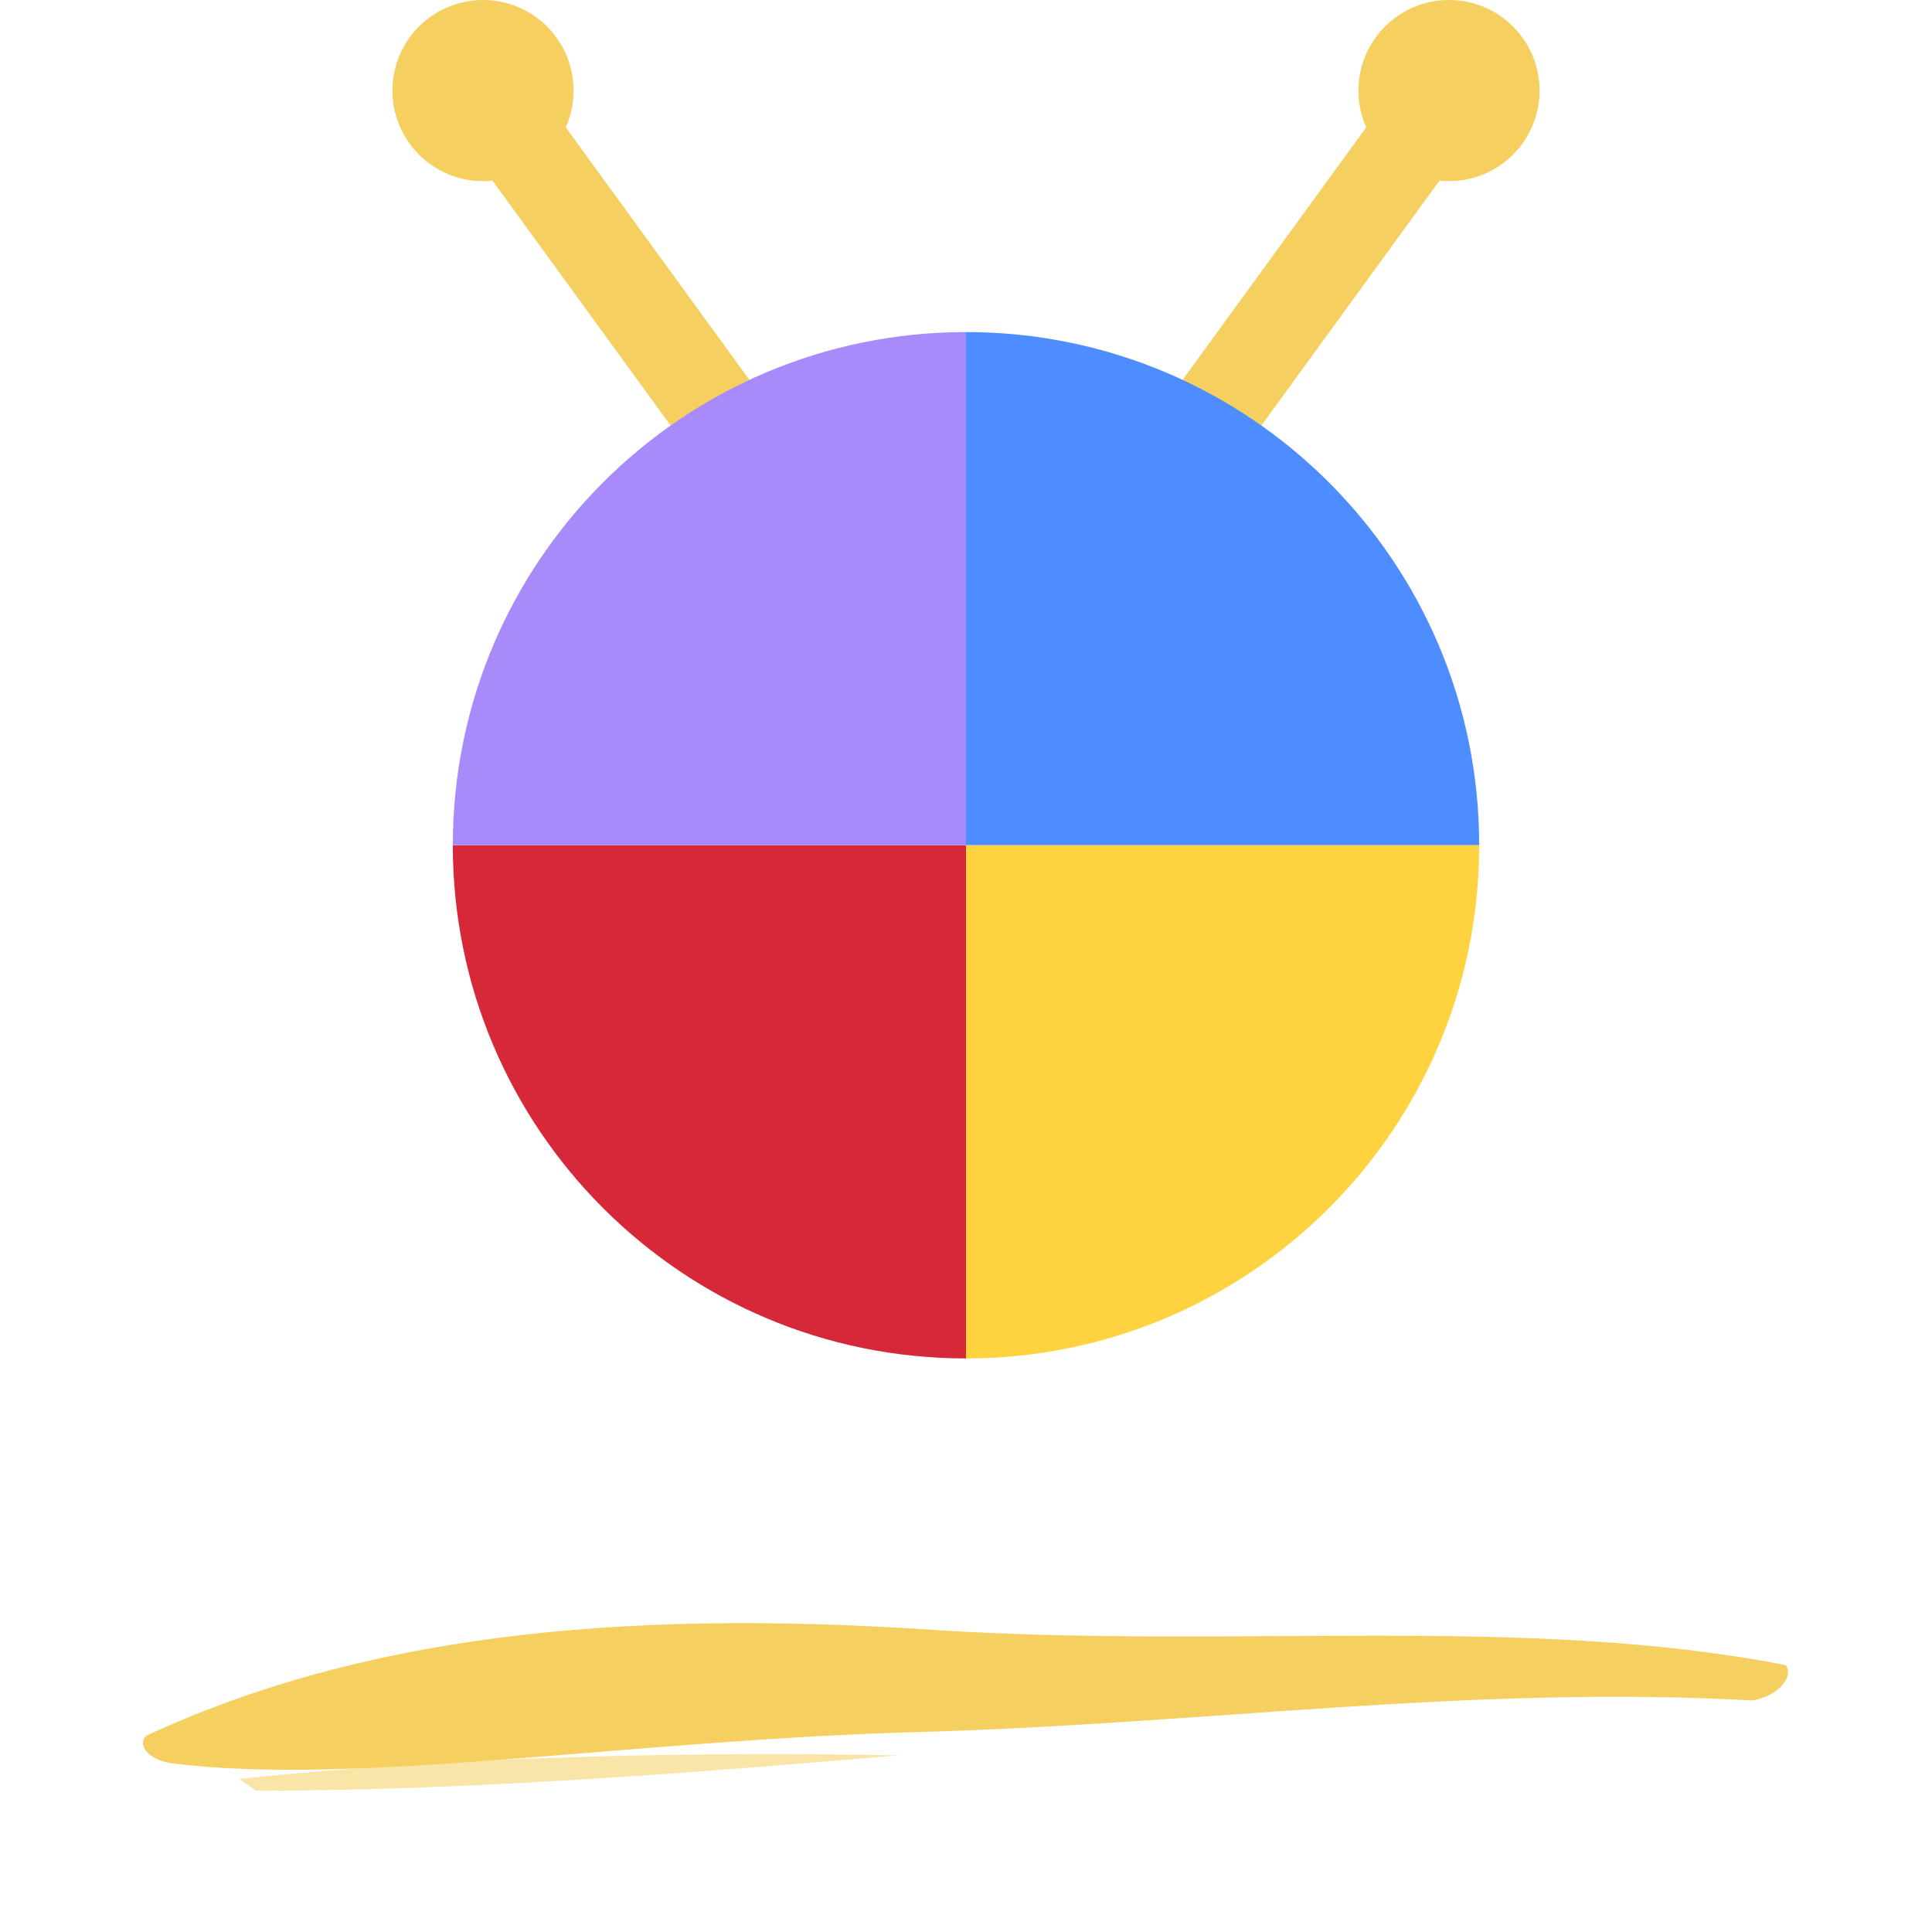
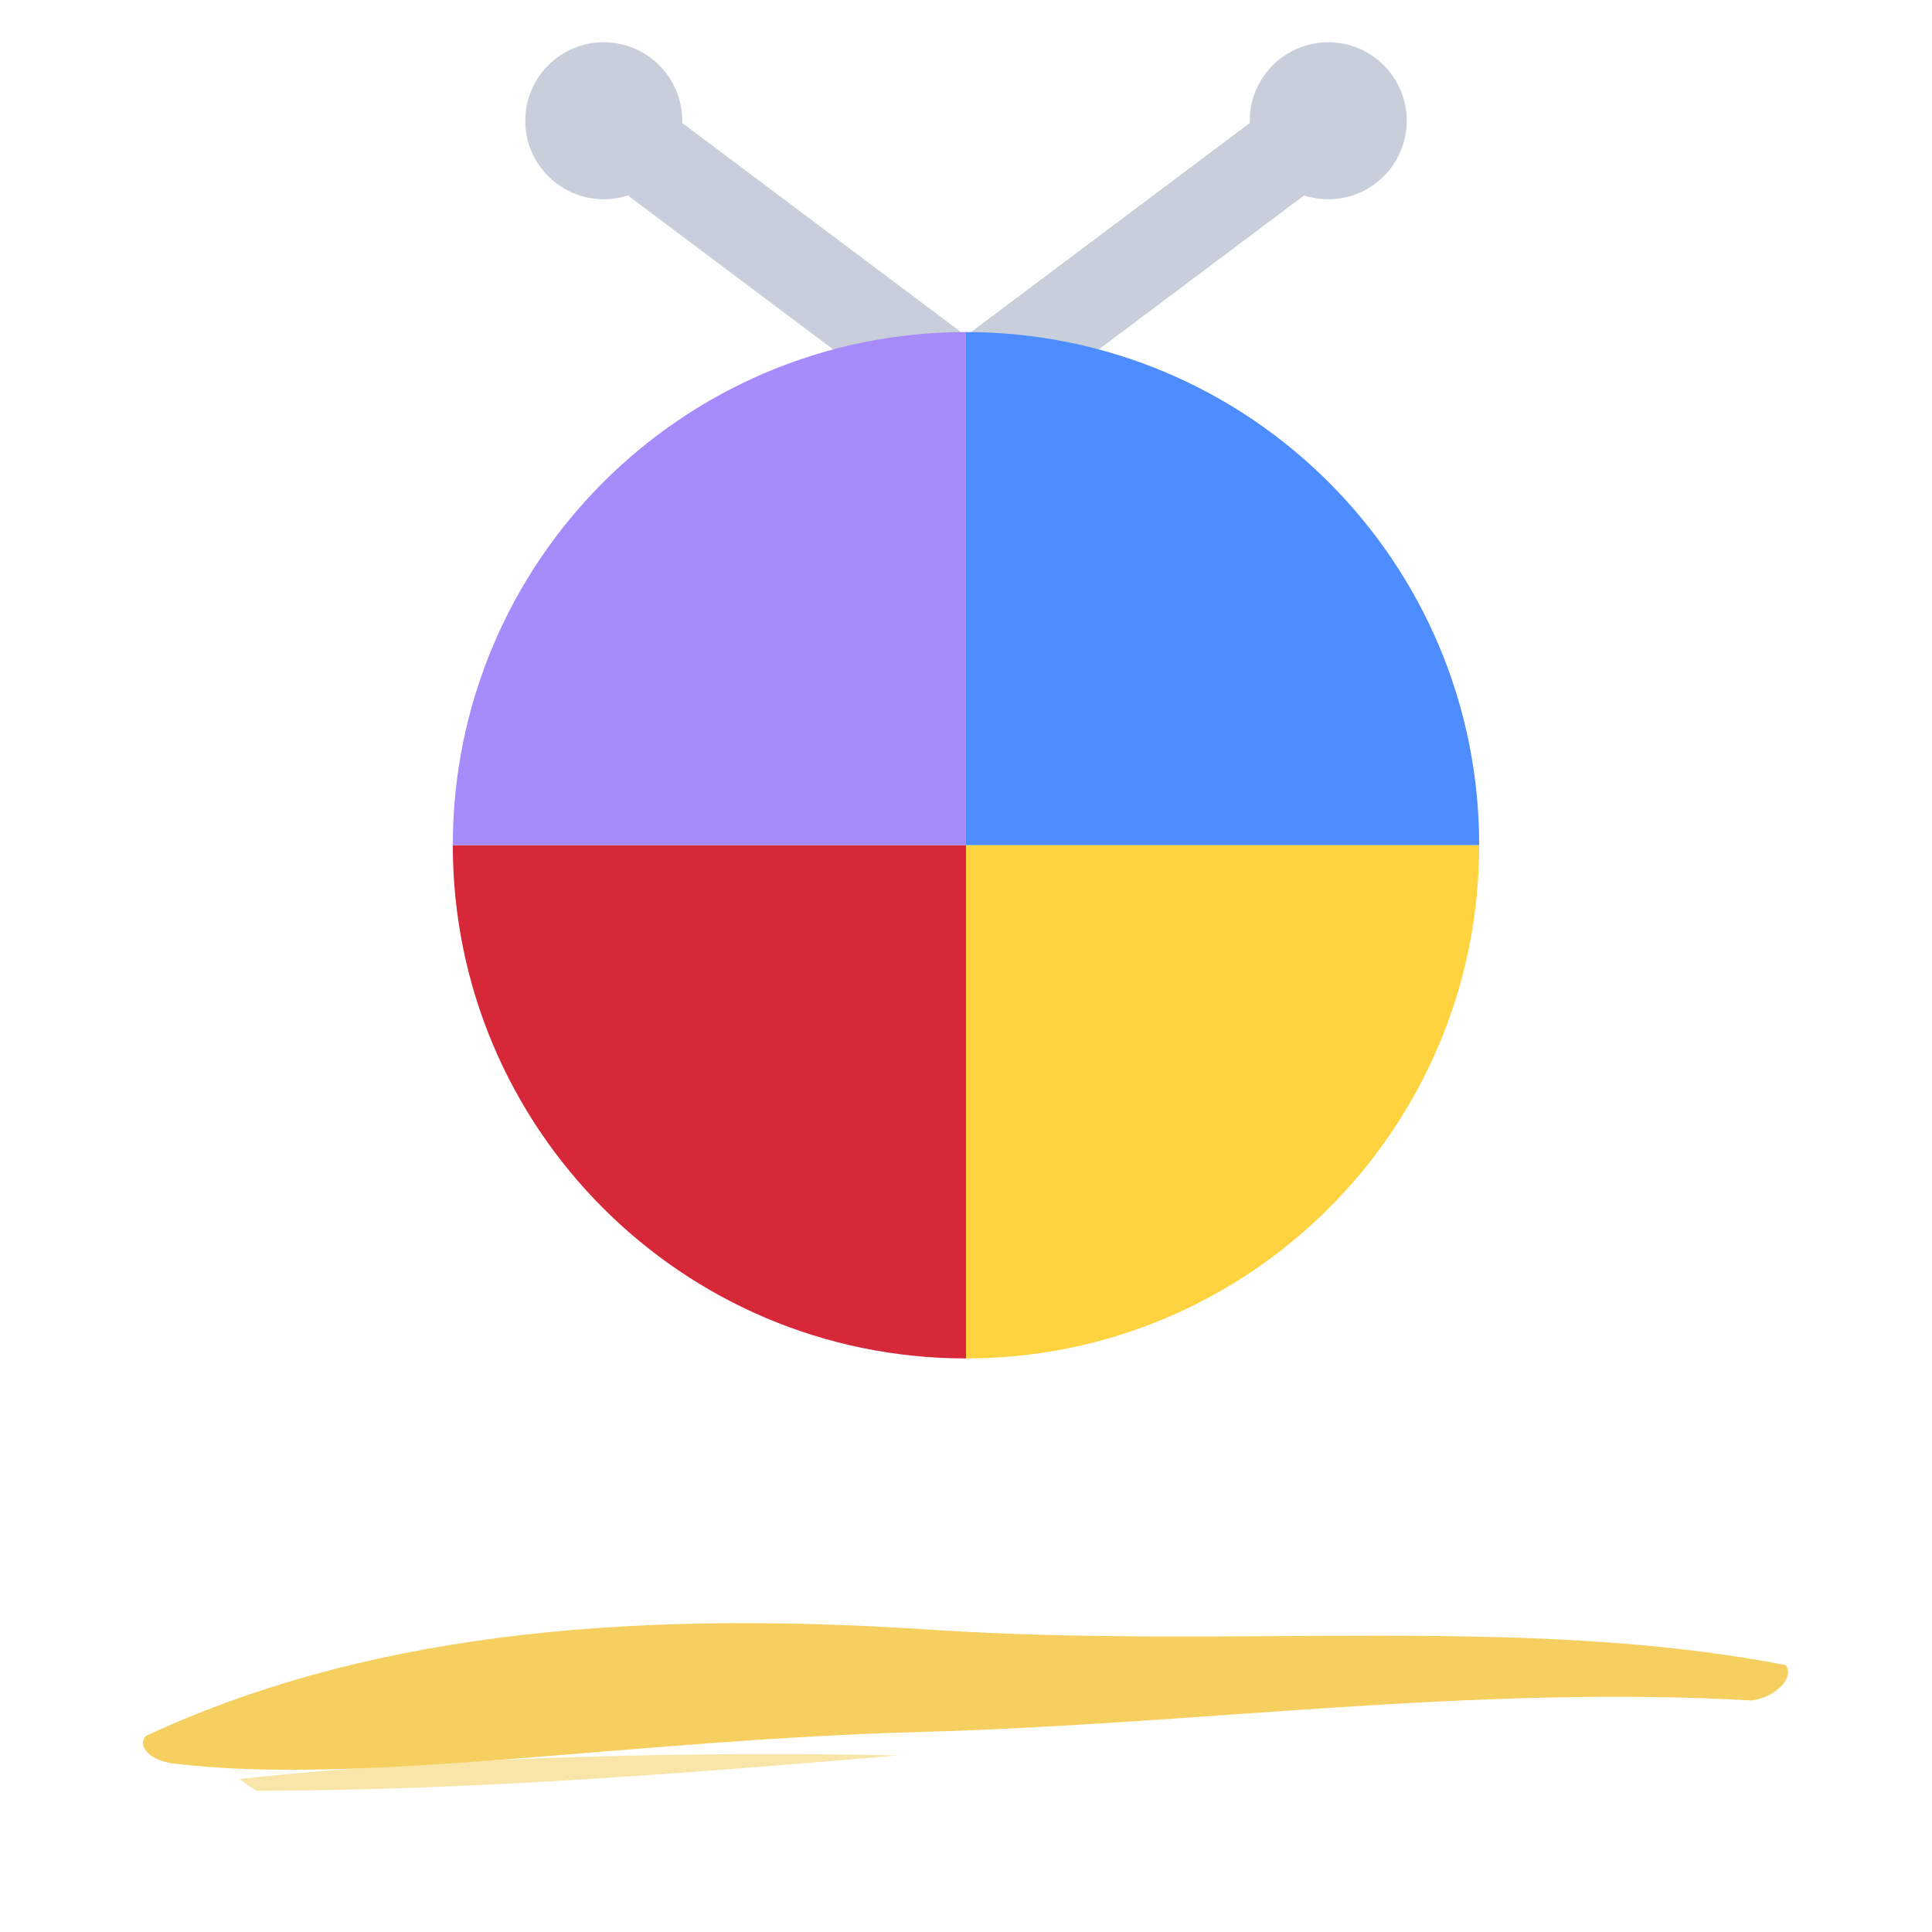
<svg xmlns="http://www.w3.org/2000/svg" viewBox="0 0 64 64">
-   <line x1="24" y1="14" x2="16" y2="3" stroke="#f5d061" stroke-width="3" stroke-linecap="round" />
-   <line x1="40" y1="14" x2="48" y2="3" stroke="#f5d061" stroke-width="3" stroke-linecap="round" />
-   <circle cx="16" cy="3" r="3" fill="#f5d061" />
-   <circle cx="48" cy="3" r="3" fill="#f5d061" />
+   <line x1="32" y1="13" x2="20" y2="4" stroke="#c9cfda" stroke-width="3" stroke-linecap="round" />
+   <line x1="32" y1="13" x2="44" y2="4" stroke="#c9cfda" stroke-width="3" stroke-linecap="round" />
+   <circle cx="20" cy="4" r="2.6" fill="#c9cfda" />
+   <circle cx="44" cy="4" r="2.6" fill="#c9cfda" />
  <path d="M32 28 L32 11 A17 17 0 0 1 49 28 Z" fill="#4d8dff" />
  <path d="M32 28 L49 28 A17 17 0 0 1 32 45 Z" fill="#ffd23f" />
  <path d="M32 28 L32 45 A17 17 0 0 1 15 28 Z" fill="#d62839" />
  <path d="M32 28 L15 28 A17 17 0 0 1 32 11 Z" fill="#a78bfa" />
  <g transform="translate(4,51) scale(0.28,0.65)">
    <path d="M3 10 C28 5 58 3.5 96 4.6 C132 5.6 166 3.8 197 6.4 C198 7 196 8 193 8.2 C160 7.4 128 9.4 95 9.8 C60 10.2 28 12.6 6 11.4 C3 11.2 2 10.4 3 10 Z" fill="#f5d061" />
    <path d="M14 12.2 C40 11 70 10.8 92 11 C70 11.8 42 12.8 16 12.8 Z" fill="#f5d061" opacity=".55" />
  </g>
</svg>
